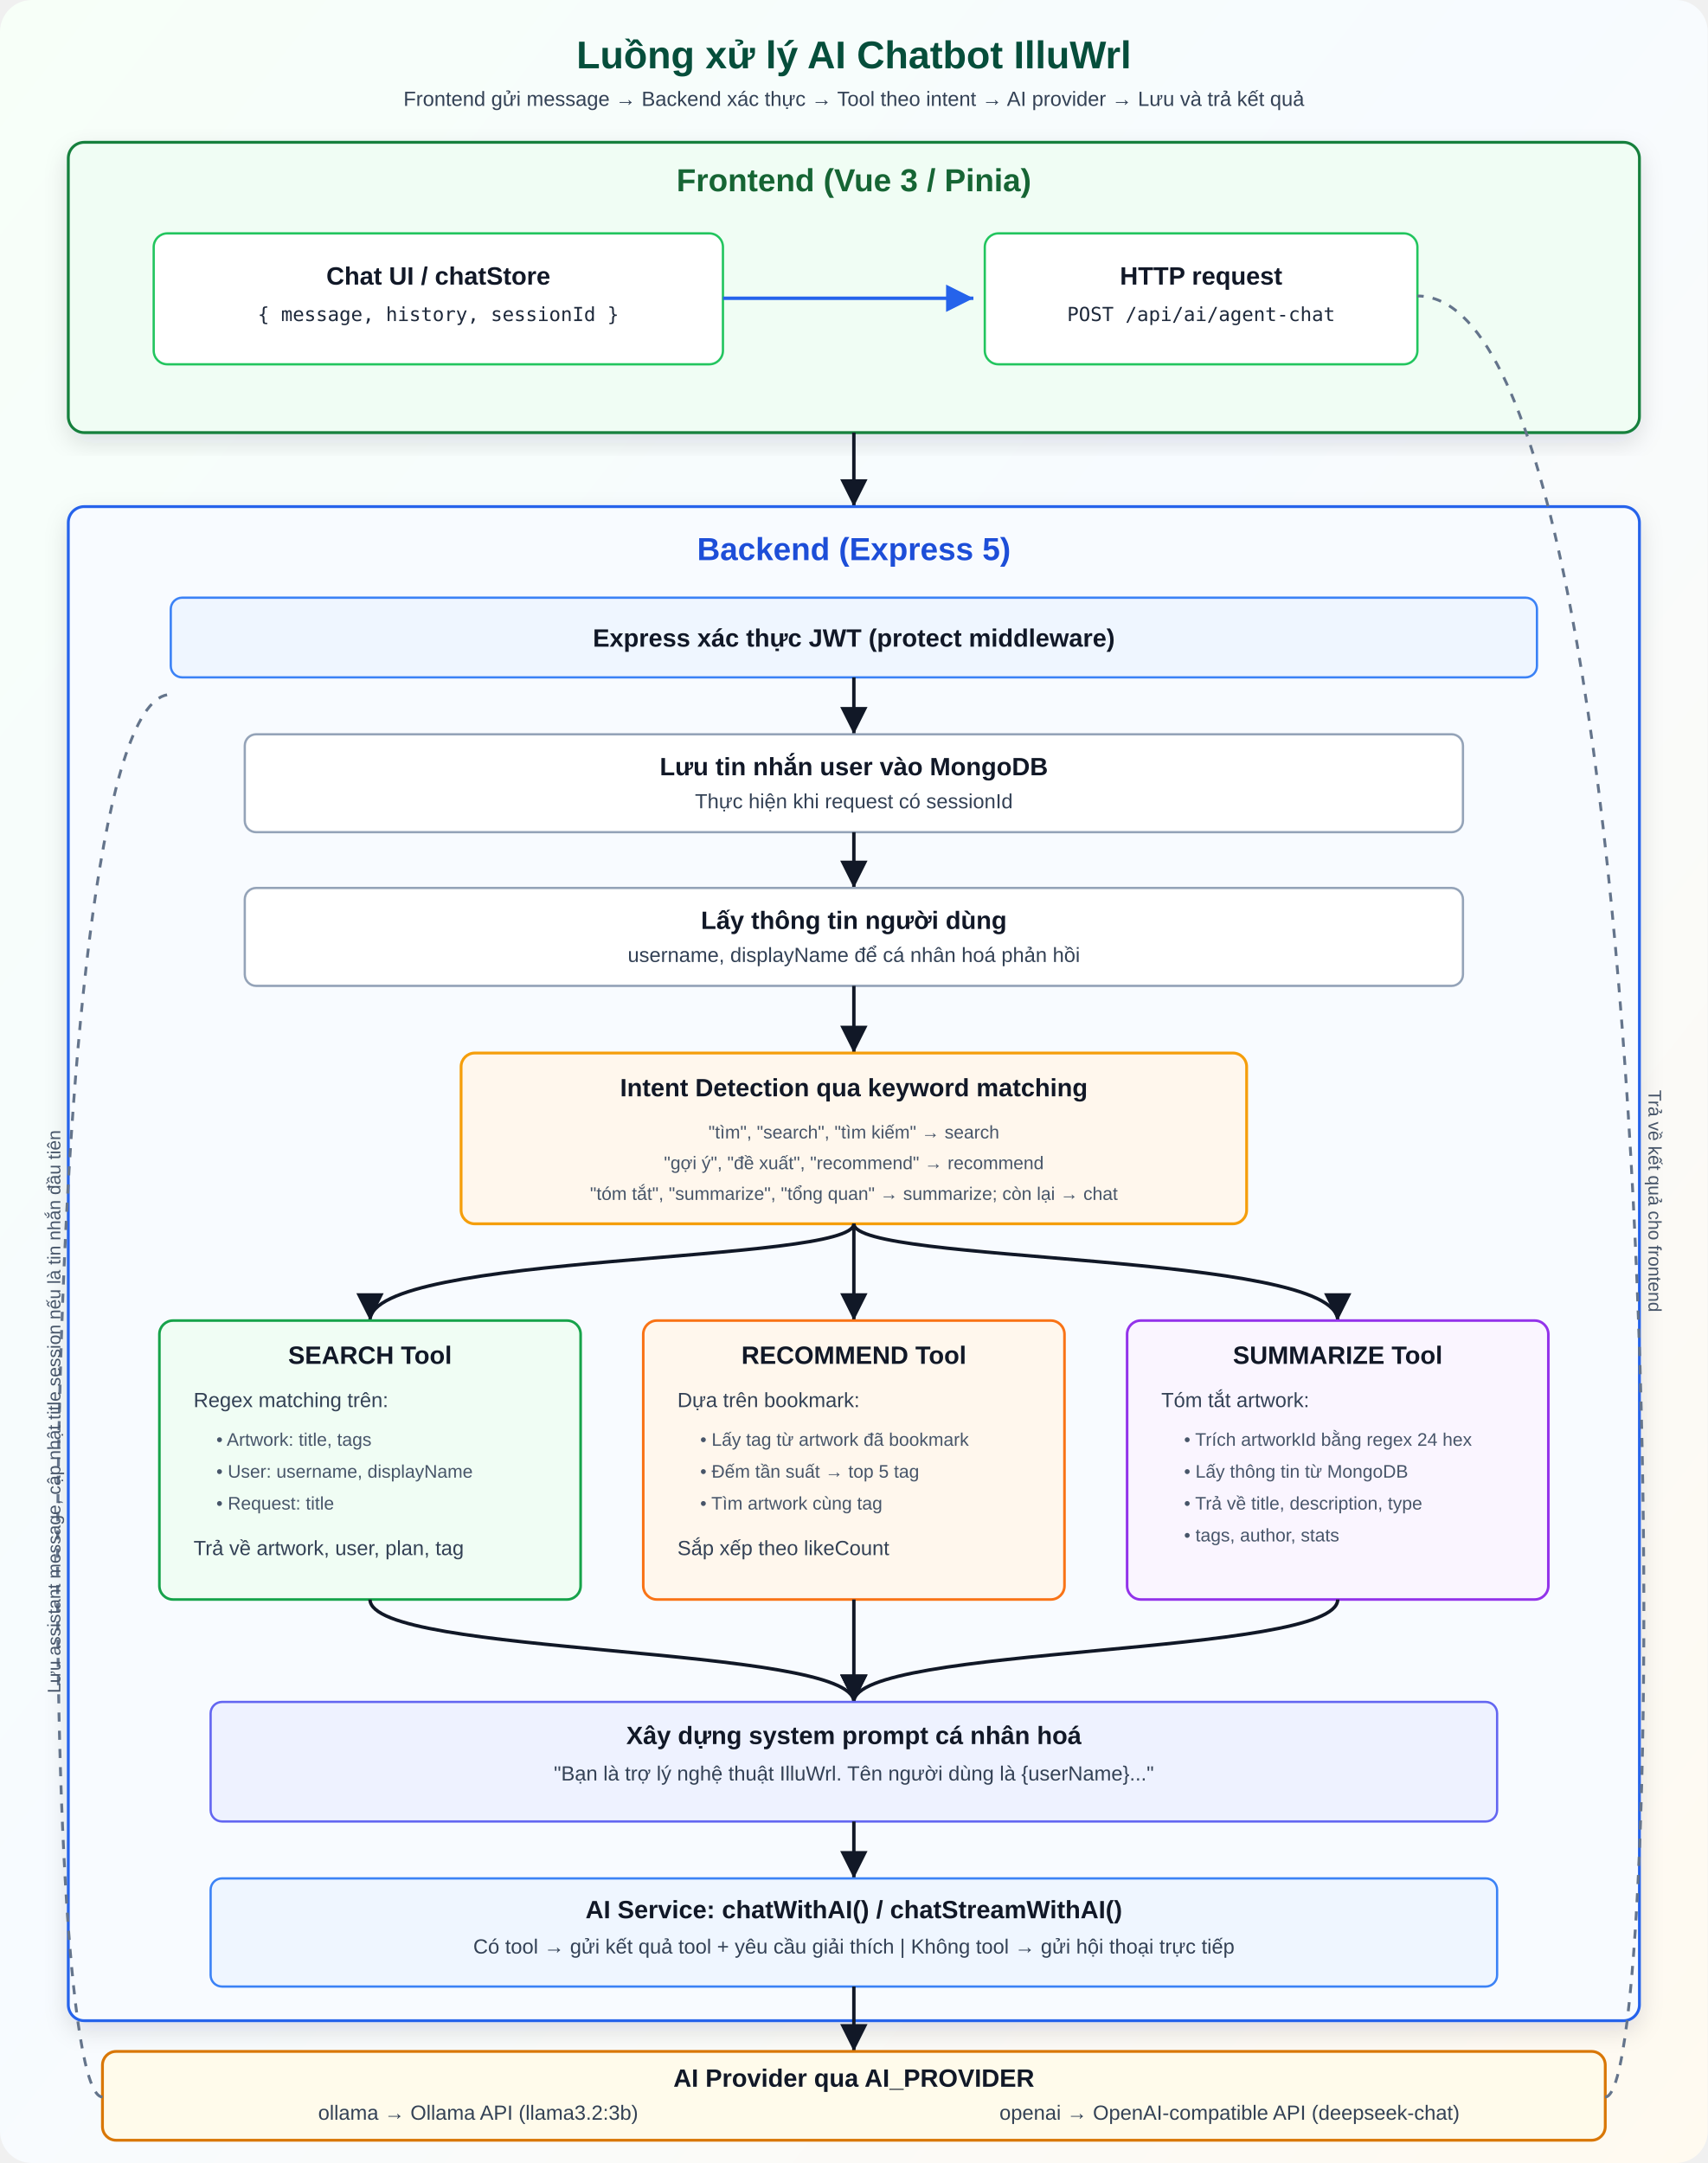
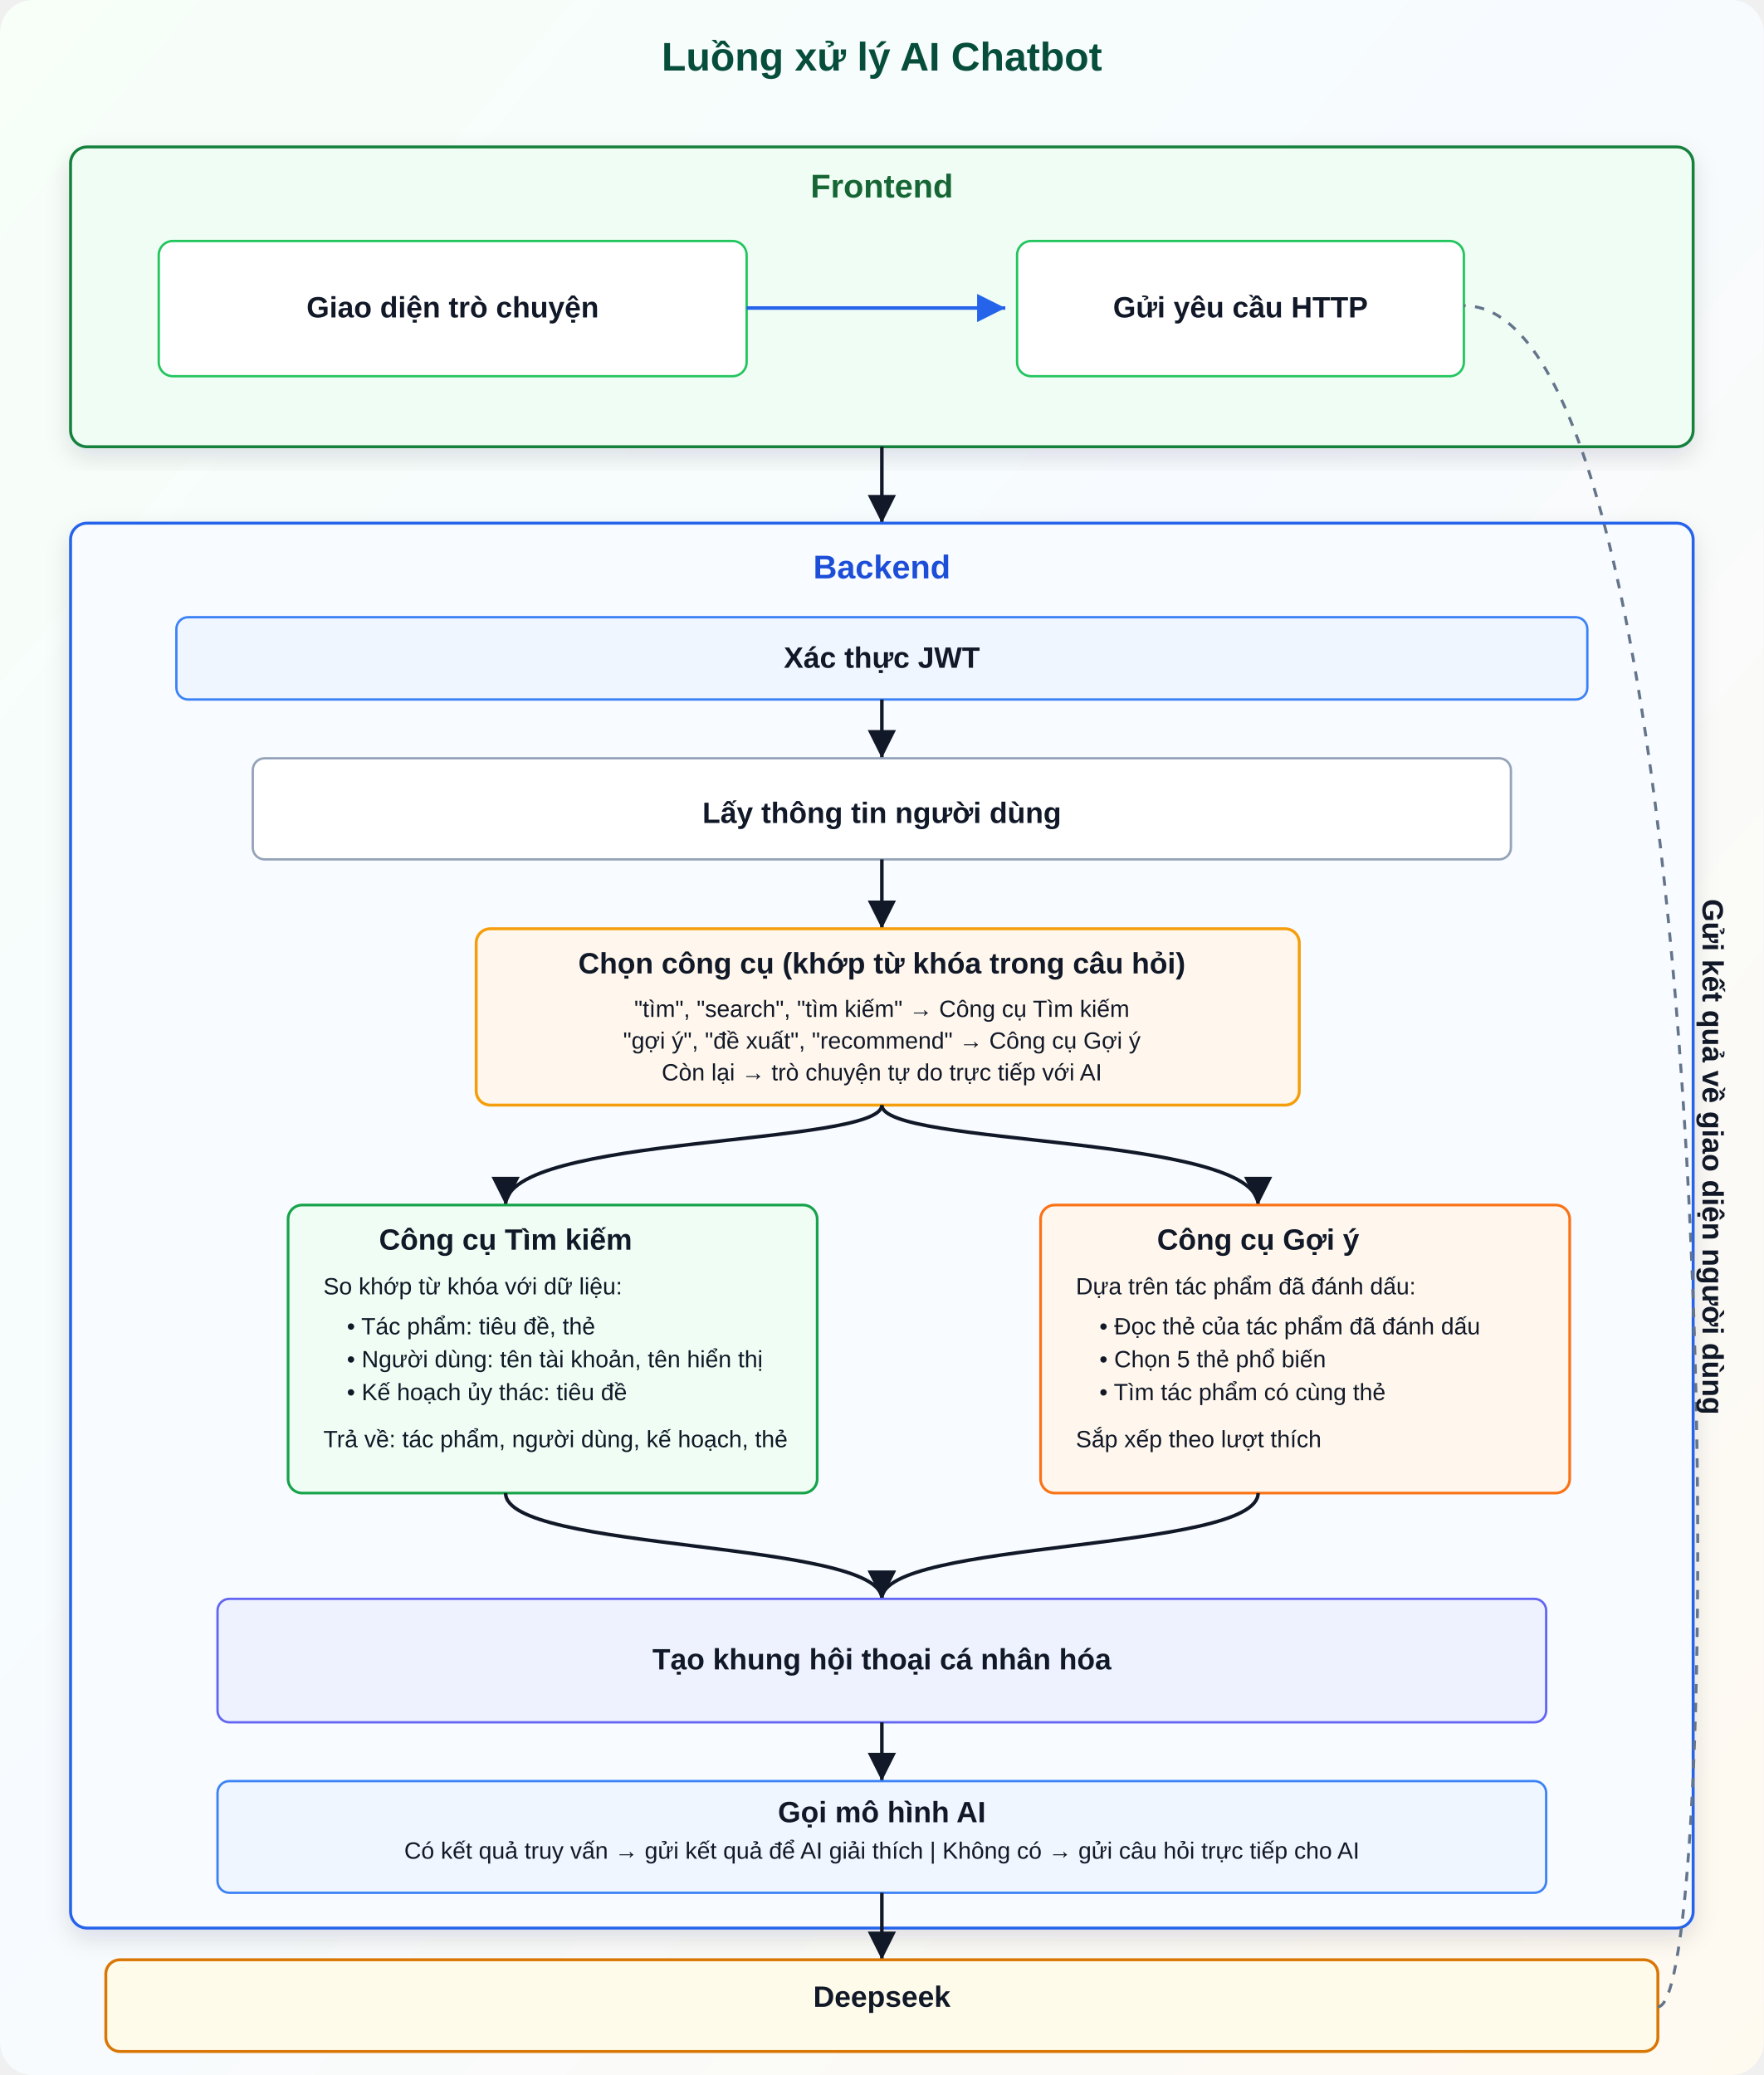
- <svg xmlns="http://www.w3.org/2000/svg" width="1500" height="1900" viewBox="0 0 1500 1900">
+ <svg xmlns="http://www.w3.org/2000/svg" width="1500" height="1765" viewBox="0 0 1500 1765">
  <defs>
    <linearGradient id="bg" x1="0" y1="0" x2="1" y2="1">
      <stop offset="0" stop-color="#f7fff8" />
      <stop offset="0.46" stop-color="#f7fbff" />
      <stop offset="1" stop-color="#fffaf0" />
    </linearGradient>
    <filter id="shadow" x="-8%" y="-8%" width="116%" height="116%">
      <feDropShadow dx="0" dy="8" stdDeviation="10" flood-color="#0f172a" flood-opacity="0.12" />
    </filter>
    <marker id="arrow" markerWidth="12" markerHeight="12" refX="10" refY="6" orient="auto" markerUnits="strokeWidth">
      <path d="M2,2 L10,6 L2,10 Z" fill="#111827" />
    </marker>
    <marker id="arrowBlue" markerWidth="12" markerHeight="12" refX="10" refY="6" orient="auto" markerUnits="strokeWidth">
      <path d="M2,2 L10,6 L2,10 Z" fill="#2563eb" />
    </marker>
    <style>
      .font { font-family: "Segoe UI", Arial, sans-serif; }
      .title { font-size: 34px; font-weight: 800; fill: #064e3b; }
      .section { font-size: 28px; font-weight: 800; }
-       .label { font-size: 22px; font-weight: 700; fill: #111827; }
-       .small { font-size: 18px; font-weight: 500; fill: #334155; }
-       .tiny { font-size: 16px; font-weight: 500; fill: #475569; }
+       .label { font-size: 25px; font-weight: 700; fill: #111827; }
+       .small { font-size: 20px; font-weight: 500; fill: #111827; }
+       .tiny { font-size: 20px; font-weight: 500; fill: #111827; }
      .mono { font-family: "Cascadia Mono", Consolas, monospace; font-size: 17px; fill: #1e293b; }
      .arrow { stroke: #111827; stroke-width: 3; fill: none; marker-end: url(#arrow); }
      .arrowBlue { stroke: #2563eb; stroke-width: 3; fill: none; marker-end: url(#arrowBlue); }
      .dash { stroke: #64748b; stroke-width: 2.5; stroke-dasharray: 8 8; fill: none; }
    </style>
  </defs>
-   <rect x="0" y="0" width="1500" height="1900" rx="28" fill="url(#bg)" />
+   <rect x="0" y="0" width="1500" height="1765" rx="28" fill="url(#bg)" />
  <g class="font">
-     <text x="750" y="60" text-anchor="middle" class="title">Luồng xử lý AI Chatbot IlluWrl</text>
-     <text x="750" y="93" text-anchor="middle" class="small">Frontend gửi message → Backend xác thực → Tool theo intent → AI provider → Lưu và trả kết quả</text>
+     <text x="750" y="60" text-anchor="middle" class="title">Luồng xử lý AI Chatbot</text>
    <rect x="60" y="125" width="1380" height="255" rx="14" fill="#f0fdf4" stroke="#15803d" stroke-width="2.5" filter="url(#shadow)" />
-     <text x="750" y="168" text-anchor="middle" class="section" fill="#166534">Frontend (Vue 3 / Pinia)</text>
+     <text x="750" y="168" text-anchor="middle" class="section" fill="#166534">Frontend</text>
    <rect x="135" y="205" width="500" height="115" rx="12" fill="#ffffff" stroke="#22c55e" stroke-width="2" />
-     <text x="385" y="250" text-anchor="middle" class="label">Chat UI / chatStore</text>
-     <text x="385" y="282" text-anchor="middle" class="mono">{ message, history, sessionId }</text>
+     <text x="385" y="270" text-anchor="middle" class="label">Giao diện trò chuyện</text>
    <rect x="865" y="205" width="380" height="115" rx="12" fill="#ffffff" stroke="#22c55e" stroke-width="2" />
-     <text x="1055" y="250" text-anchor="middle" class="label">HTTP request</text>
-     <text x="1055" y="282" text-anchor="middle" class="mono">POST /api/ai/agent-chat</text>
+     <text x="1055" y="270" text-anchor="middle" class="label">Gửi yêu cầu HTTP</text>
    <line x1="635" y1="262" x2="855" y2="262" class="arrowBlue" />
    <line x1="750" y1="380" x2="750" y2="445" class="arrow" />
-     <rect x="60" y="445" width="1380" height="1330" rx="14" fill="#f8fbff" stroke="#2563eb" stroke-width="2.5" filter="url(#shadow)" />
-     <text x="750" y="492" text-anchor="middle" class="section" fill="#1d4ed8">Backend (Express 5)</text>
+     <rect x="60" y="445" width="1380" height="1195" rx="14" fill="#f8fbff" stroke="#2563eb" stroke-width="2.5" filter="url(#shadow)" />
+     <text x="750" y="492" text-anchor="middle" class="section" fill="#1d4ed8">Backend</text>
    <rect x="150" y="525" width="1200" height="70" rx="10" fill="#eff6ff" stroke="#3b82f6" stroke-width="2" />
-     <text x="750" y="568" text-anchor="middle" class="label" fill="#1e40af">Express xác thực JWT (protect middleware)</text>
+     <text x="750" y="568" text-anchor="middle" class="label" fill="#1e40af">Xác thực JWT</text>
    <line x1="750" y1="595" x2="750" y2="645" class="arrow" />
    <rect x="215" y="645" width="1070" height="86" rx="10" fill="#ffffff" stroke="#94a3b8" stroke-width="2" />
-     <text x="750" y="681" text-anchor="middle" class="label">Lưu tin nhắn user vào MongoDB</text>
-     <text x="750" y="710" text-anchor="middle" class="small">Thực hiện khi request có sessionId</text>
-     <line x1="750" y1="731" x2="750" y2="780" class="arrow" />
-     <rect x="215" y="780" width="1070" height="86" rx="10" fill="#ffffff" stroke="#94a3b8" stroke-width="2" />
-     <text x="750" y="816" text-anchor="middle" class="label">Lấy thông tin người dùng</text>
-     <text x="750" y="845" text-anchor="middle" class="small">username, displayName để cá nhân hoá phản hồi</text>
-     <line x1="750" y1="866" x2="750" y2="925" class="arrow" />
-     <rect x="405" y="925" width="690" height="150" rx="12" fill="#fff7ed" stroke="#f59e0b" stroke-width="2.5" />
-     <text x="750" y="963" text-anchor="middle" class="label" fill="#92400e">Intent Detection qua keyword matching</text>
-     <text x="750" y="1000" text-anchor="middle" class="tiny">"tìm", "search", "tìm kiếm" → search</text>
-     <text x="750" y="1027" text-anchor="middle" class="tiny">"gợi ý", "đề xuất", "recommend" → recommend</text>
-     <text x="750" y="1054" text-anchor="middle" class="tiny">"tóm tắt", "summarize", "tổng quan" → summarize; còn lại → chat</text>
-     <path d="M750 1075 C750 1110, 325 1100, 325 1160" class="arrow" />
-     <path d="M750 1075 C750 1110, 750 1100, 750 1160" class="arrow" />
-     <path d="M750 1075 C750 1110, 1175 1100, 1175 1160" class="arrow" />
-     <rect x="140" y="1160" width="370" height="245" rx="12" fill="#f0fdf4" stroke="#16a34a" stroke-width="2.3" />
-     <text x="325" y="1198" text-anchor="middle" class="label" fill="#166534">SEARCH Tool</text>
-     <text x="170" y="1236" class="small">Regex matching trên:</text>
-     <text x="190" y="1270" class="tiny">• Artwork: title, tags</text>
-     <text x="190" y="1298" class="tiny">• User: username, displayName</text>
-     <text x="190" y="1326" class="tiny">• Request: title</text>
-     <text x="170" y="1366" class="small">Trả về artwork, user, plan, tag</text>
-     <rect x="565" y="1160" width="370" height="245" rx="12" fill="#fff7ed" stroke="#f97316" stroke-width="2.3" />
-     <text x="750" y="1198" text-anchor="middle" class="label" fill="#9a3412">RECOMMEND Tool</text>
-     <text x="595" y="1236" class="small">Dựa trên bookmark:</text>
-     <text x="615" y="1270" class="tiny">• Lấy tag từ artwork đã bookmark</text>
-     <text x="615" y="1298" class="tiny">• Đếm tần suất → top 5 tag</text>
-     <text x="615" y="1326" class="tiny">• Tìm artwork cùng tag</text>
-     <text x="595" y="1366" class="small">Sắp xếp theo likeCount</text>
-     <rect x="990" y="1160" width="370" height="245" rx="12" fill="#faf5ff" stroke="#9333ea" stroke-width="2.3" />
-     <text x="1175" y="1198" text-anchor="middle" class="label" fill="#6b21a8">SUMMARIZE Tool</text>
-     <text x="1020" y="1236" class="small">Tóm tắt artwork:</text>
-     <text x="1040" y="1270" class="tiny">• Trích artworkId bằng regex 24 hex</text>
-     <text x="1040" y="1298" class="tiny">• Lấy thông tin từ MongoDB</text>
-     <text x="1040" y="1326" class="tiny">• Trả về title, description, type</text>
-     <text x="1040" y="1354" class="tiny">• tags, author, stats</text>
-     <path d="M325 1405 C325 1455, 750 1445, 750 1495" class="arrow" />
-     <path d="M750 1405 L750 1495" class="arrow" />
-     <path d="M1175 1405 C1175 1455, 750 1445, 750 1495" class="arrow" />
-     <rect x="185" y="1495" width="1130" height="105" rx="10" fill="#eef2ff" stroke="#6366f1" stroke-width="2" />
-     <text x="750" y="1532" text-anchor="middle" class="label" fill="#3730a3">Xây dựng system prompt cá nhân hoá</text>
-     <text x="750" y="1564" text-anchor="middle" class="small">"Bạn là trợ lý nghệ thuật IlluWrl. Tên người dùng là {userName}..."</text>
-     <line x1="750" y1="1600" x2="750" y2="1650" class="arrow" />
-     <rect x="185" y="1650" width="1130" height="95" rx="10" fill="#eff6ff" stroke="#3b82f6" stroke-width="2" />
-     <text x="750" y="1685" text-anchor="middle" class="label" fill="#1d4ed8">AI Service: chatWithAI() / chatStreamWithAI()</text>
-     <text x="750" y="1716" text-anchor="middle" class="small">Có tool → gửi kết quả tool + yêu cầu giải thích | Không tool → gửi hội thoại trực tiếp</text>
-     <line x1="750" y1="1745" x2="750" y2="1802" class="arrow" />
+     <text x="750" y="700" text-anchor="middle" class="label">Lấy thông tin người dùng</text>
+     <line x1="750" y1="731" x2="750" y2="790" class="arrow" />
+     <rect x="405" y="790" width="700" height="150" rx="12" fill="#fff7ed" stroke="#f59e0b" stroke-width="2.5" />
+     <text x="750" y="828" text-anchor="middle" class="label" fill="#92400e">Chọn công cụ (khớp từ khóa trong câu hỏi)</text>
+     <text x="750" y="865" text-anchor="middle" class="tiny">"tìm", "search", "tìm kiếm" → Công cụ Tìm kiếm</text>
+     <text x="750" y="892" text-anchor="middle" class="tiny">"gợi ý", "đề xuất", "recommend" → Công cụ Gợi ý</text>
+     <text x="750" y="919" text-anchor="middle" class="tiny">Còn lại → trò chuyện tự do trực tiếp với AI</text>
+     <path d="M750 940 C750 975, 430 965, 430 1025" class="arrow" />
+     <path d="M750 940 C750 975, 1070 965, 1070 1025" class="arrow" />
+     <rect x="245" y="1025" width="450" height="245" rx="12" fill="#f0fdf4" stroke="#16a34a" stroke-width="2.3" />
+     <text x="430" y="1063" text-anchor="middle" class="label" fill="#166534">Công cụ Tìm kiếm</text>
+     <text x="275" y="1101" class="small">So khớp từ khóa với dữ liệu:</text>
+     <text x="295" y="1135" class="tiny">• Tác phẩm: tiêu đề, thẻ</text>
+     <text x="295" y="1163" class="tiny">• Người dùng: tên tài khoản, tên hiển thị</text>
+     <text x="295" y="1191" class="tiny">• Kế hoạch ủy thác: tiêu đề</text>
+     <text x="275" y="1231" class="small">Trả về: tác phẩm, người dùng, kế hoạch, thẻ</text>
+     <rect x="885" y="1025" width="450" height="245" rx="12" fill="#fff7ed" stroke="#f97316" stroke-width="2.3" />
+     <text x="1070" y="1063" text-anchor="middle" class="label" fill="#9a3412">Công cụ Gợi ý</text>
+     <text x="915" y="1101" class="small">Dựa trên tác phẩm đã đánh dấu:</text>
+     <text x="935" y="1135" class="tiny">• Đọc thẻ của tác phẩm đã đánh dấu</text>
+     <text x="935" y="1163" class="tiny">• Chọn 5 thẻ phổ biến</text>
+     <text x="935" y="1191" class="tiny">• Tìm tác phẩm có cùng thẻ</text>
+     <text x="915" y="1231" class="small">Sắp xếp theo lượt thích</text>
+     <path d="M430 1270 C430 1320, 750 1310, 750 1360" class="arrow" />
+     <path d="M1070 1270 C1070 1320, 750 1310, 750 1360" class="arrow" />
+     <rect x="185" y="1360" width="1130" height="105" rx="10" fill="#eef2ff" stroke="#6366f1" stroke-width="2" />
+     <text x="750" y="1420" text-anchor="middle" class="label" fill="#3730a3">Tạo khung hội thoại cá nhân hóa</text>
+     <line x1="750" y1="1465" x2="750" y2="1515" class="arrow" />
+     <rect x="185" y="1515" width="1130" height="95" rx="10" fill="#eff6ff" stroke="#3b82f6" stroke-width="2" />
+     <text x="750" y="1550" text-anchor="middle" class="label" fill="#1d4ed8">Gọi mô hình AI</text>
+     <text x="750" y="1581" text-anchor="middle" class="small">Có kết quả truy vấn → gửi kết quả để AI giải thích | Không có → gửi câu hỏi trực tiếp cho AI</text>
+     <line x1="750" y1="1610" x2="750" y2="1667" class="arrow" />
  </g>
-   <g class="font" transform="translate(90 1802)">
+   <g class="font" transform="translate(90 1667)">
    <rect x="0" y="0" width="1320" height="78" rx="12" fill="#fffbeb" stroke="#d97706" stroke-width="2.5" />
-     <text x="660" y="31" text-anchor="middle" class="label" fill="#78350f">AI Provider qua AI_PROVIDER</text>
-     <text x="330" y="60" text-anchor="middle" class="small">ollama → Ollama API (llama3.2:3b)</text>
-     <text x="990" y="60" text-anchor="middle" class="small">openai → OpenAI-compatible API (deepseek-chat)</text>
+     <text x="660" y="40" text-anchor="middle" class="label" fill="#78350f">Deepseek</text>
  </g>
  <g class="font">
-     <path d="M90 1842 C30 1842, 30 610, 150 610" class="dash" />
-     <text x="53" y="1240" transform="rotate(-90 53 1240)" text-anchor="middle" class="tiny">Lưu assistant message, cập nhật title session nếu là tin nhắn đầu tiên</text>
-     <path d="M1410 1842 C1470 1842, 1470 260, 1245 260" class="dash" />
-     <text x="1448" y="1055" transform="rotate(90 1448 1055)" text-anchor="middle" class="tiny">Trả về kết quả cho frontend</text>
+     <path d="M1410 1707 C1470 1707, 1470 260, 1245 260" class="dash" />
+     <text x="1448" y="984" transform="rotate(90 1448 984)" text-anchor="middle" class="label">Gửi kết quả về giao diện người dùng</text>
  </g>
</svg>
